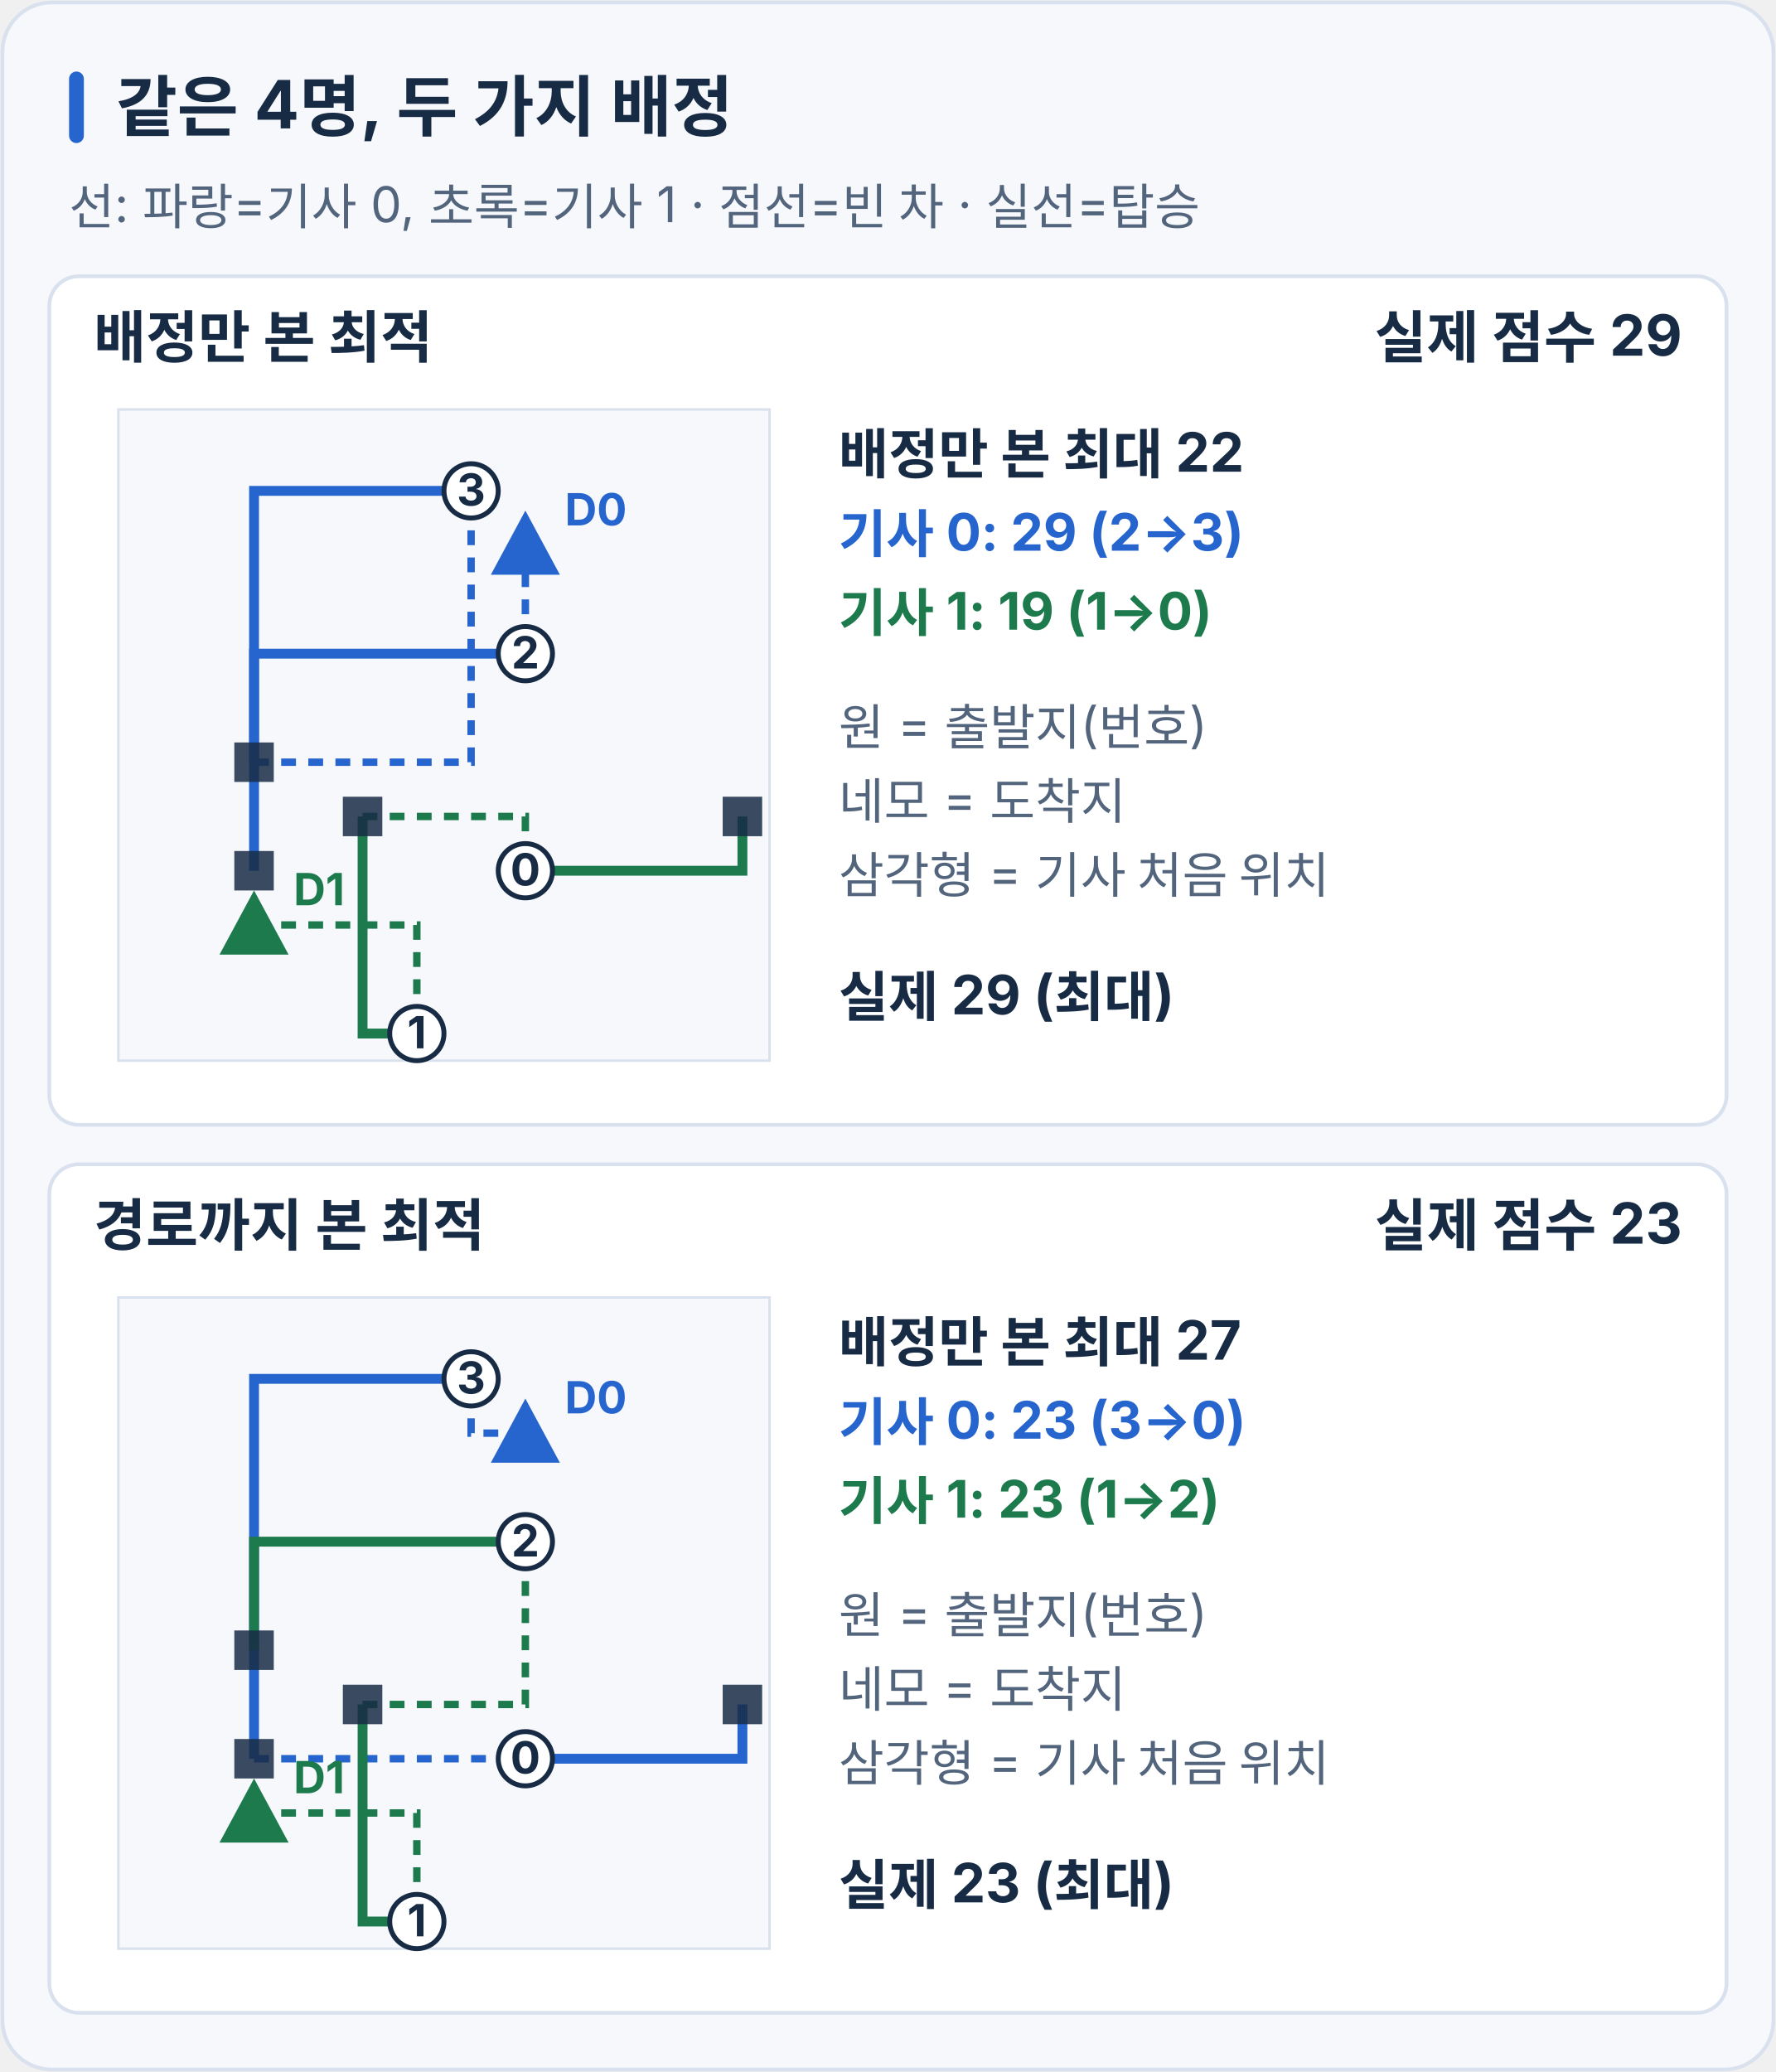
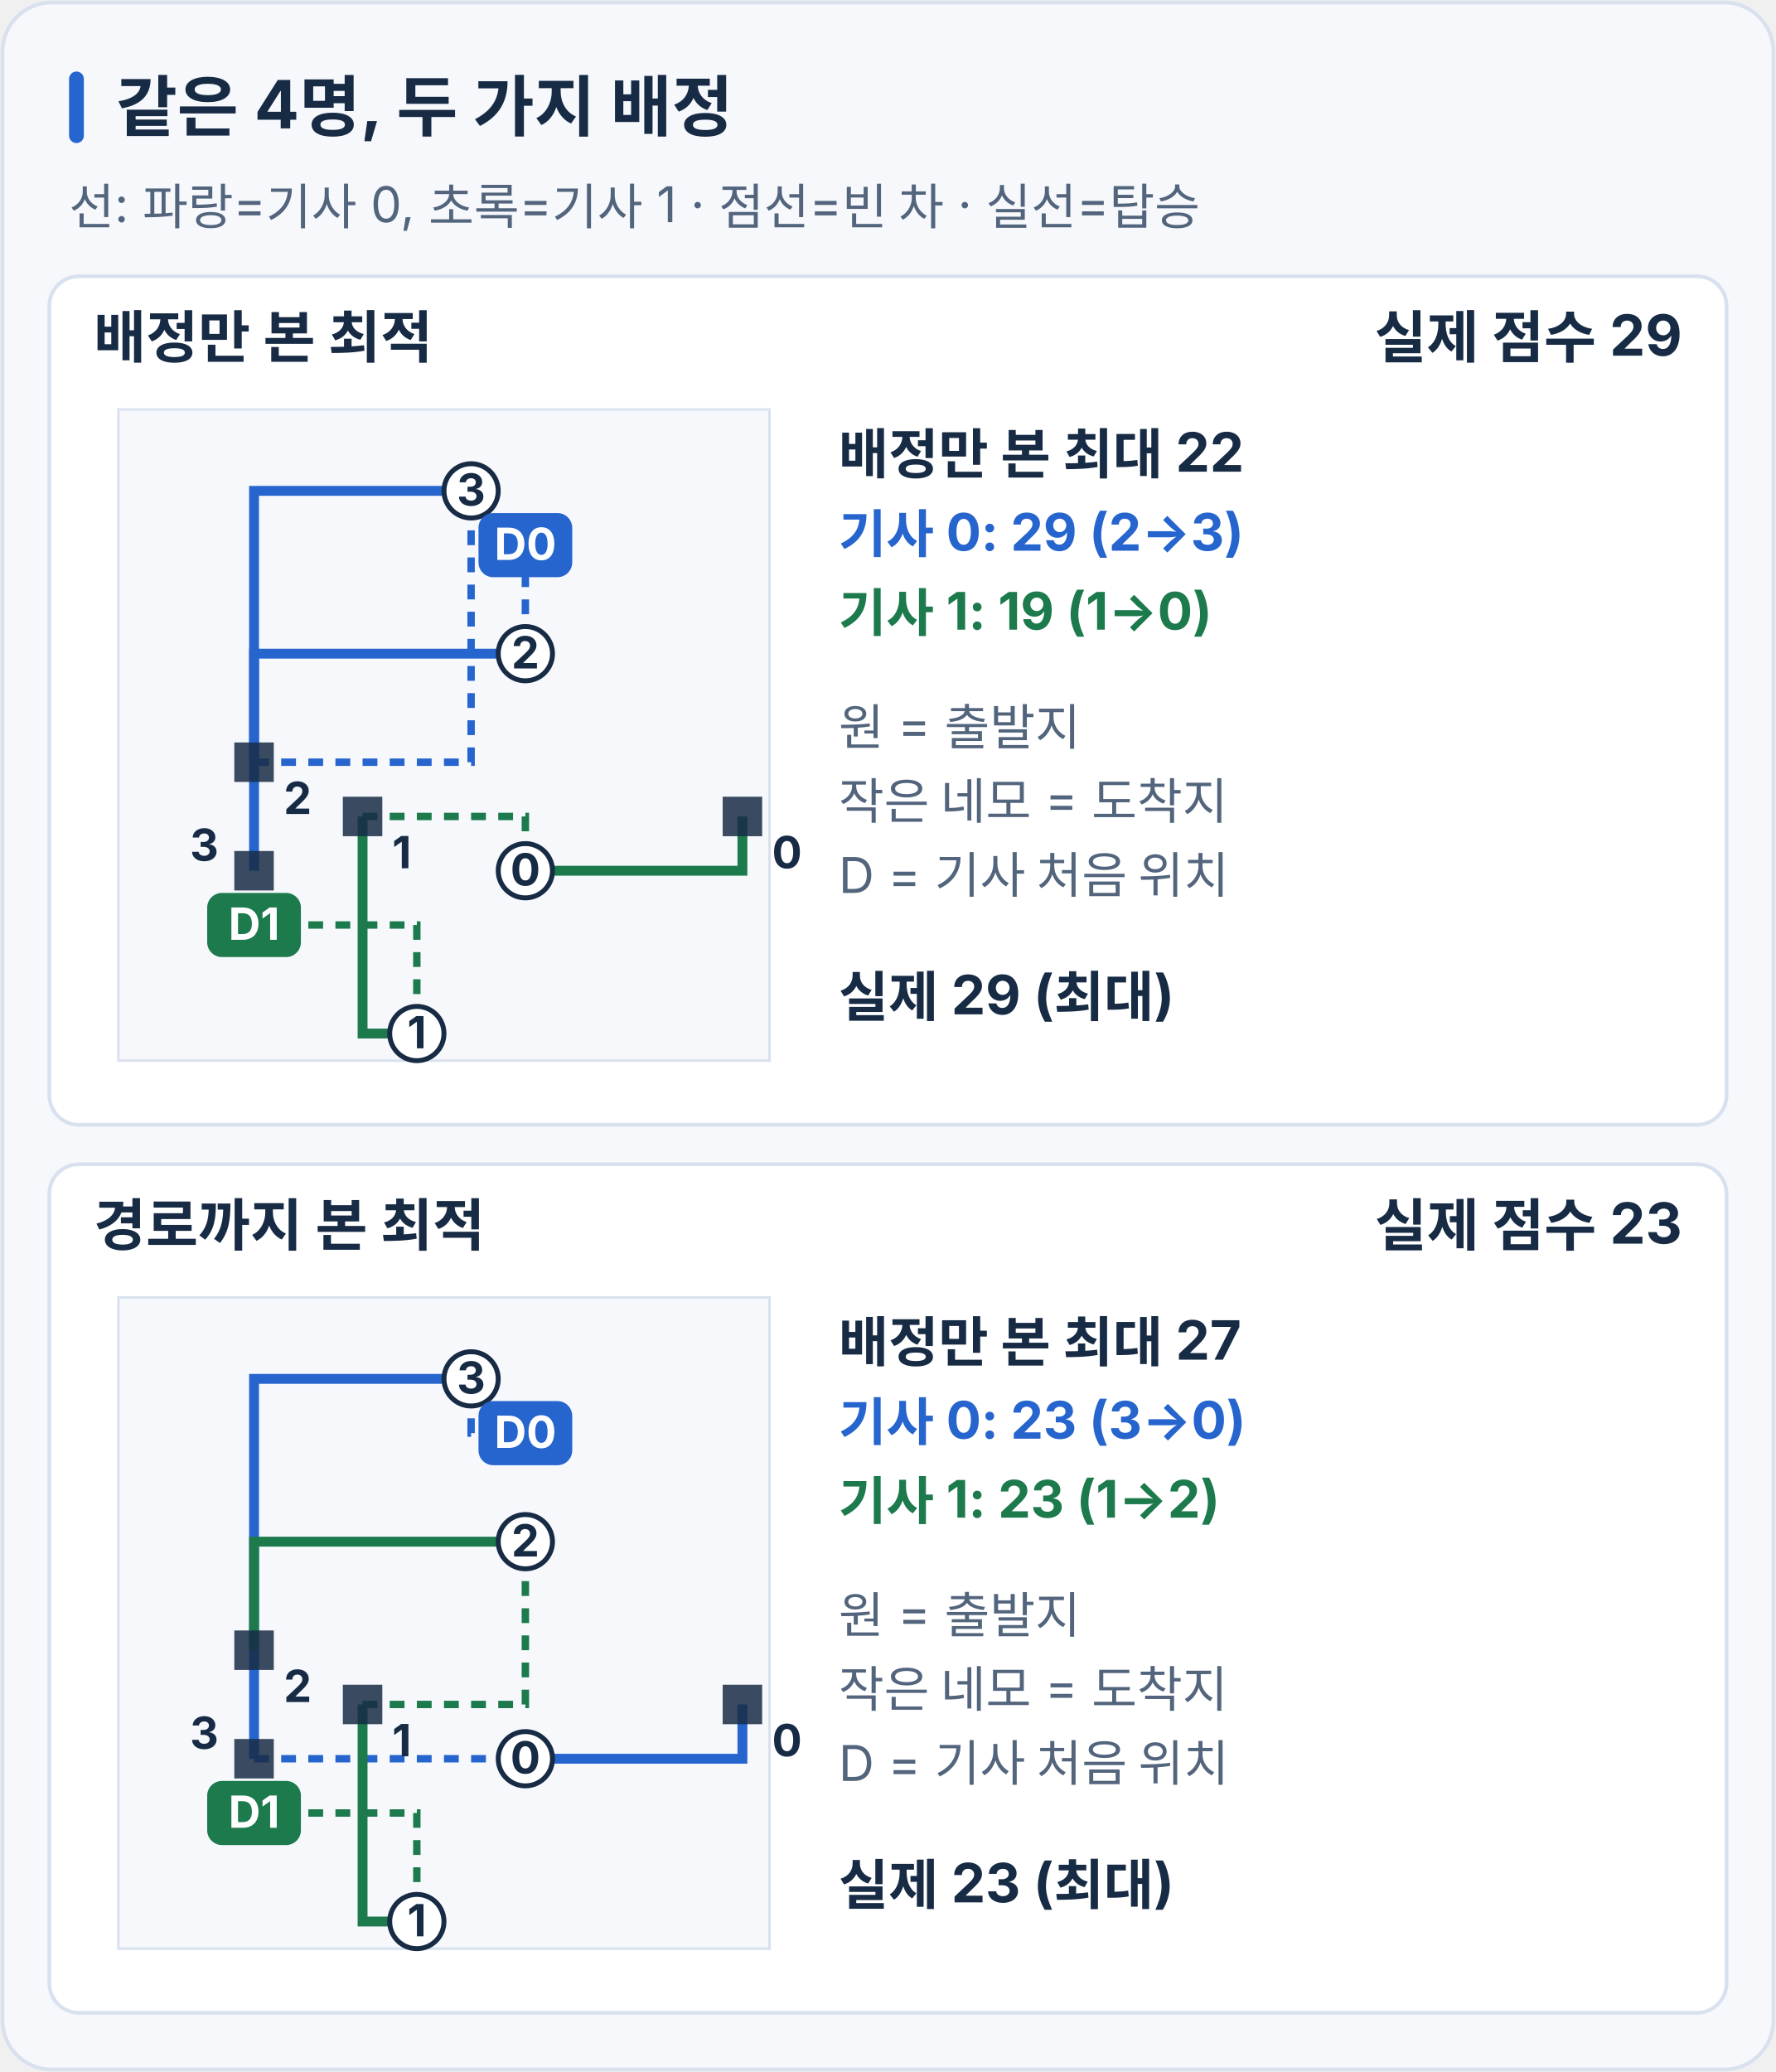
<svg xmlns="http://www.w3.org/2000/svg" viewBox="0 0 720 840" role="img" aria-labelledby="title desc">
  <style>text{font-family:-apple-system,BlinkMacSystemFont,"Apple SD Gothic Neo","Noto Sans KR",sans-serif}*{box-sizing:border-box}</style>
  <rect x="1" y="1" width="718" height="838" rx="20" fill="#f6f8fc" stroke="#d8e1ed" stroke-width="1.5" />
  <rect x="28" y="29" width="6" height="29" rx="3" fill="#2664ce" />
  <text x="47" y="53" font-size="27" fill="#172b45" font-weight="750" text-anchor="start">같은 4명, 두 가지 배정</text>
  <text x="28" y="91" font-size="20" fill="#53657d" font-weight="400" text-anchor="start">선: 파랑=기사 0, 초록=기사 1 · 점선=빈 차 · 실선=탑승</text>
  <rect x="20" y="112" width="680" height="344" rx="12" fill="#ffffff" stroke="#d8e1ed" stroke-width="1.5" />
  <text x="38" y="145" font-size="23" fill="#172b45" font-weight="750" text-anchor="start">배정만 본 최적</text>
  <text x="682" y="145" font-size="23" fill="#172b45" font-weight="750" text-anchor="end">실제 점수 29</text>
  <rect x="48" y="166" width="264" height="264" fill="#f6f8fc" stroke="#d8e1ed" />
  <polyline points="213.0,221.0 213.0,221.0 213.0,265.0" fill="none" stroke="#2664ce" stroke-width="3" stroke-dasharray="6 5" />
  <polyline points="213.0,265.0 103.0,265.0 103.0,309.0" fill="none" stroke="#2664ce" stroke-width="4" />
  <polyline points="103.0,309.0 191.0,309.0 191.0,199.0" fill="none" stroke="#2664ce" stroke-width="3" stroke-dasharray="6 5" />
  <polyline points="191.0,199.0 103.0,199.0 103.0,353.0" fill="none" stroke="#2664ce" stroke-width="4" />
  <polyline points="103.0,375.0 169.0,375.0 169.0,419.0" fill="none" stroke="#1c7a4d" stroke-width="3" stroke-dasharray="6 5" />
  <polyline points="169.0,419.0 147.0,419.0 147.0,331.0" fill="none" stroke="#1c7a4d" stroke-width="4" />
  <polyline points="147.0,331.0 213.0,331.0 213.0,353.0" fill="none" stroke="#1c7a4d" stroke-width="3" stroke-dasharray="6 5" />
  <polyline points="213.0,353.0 301.0,353.0 301.0,331.0" fill="none" stroke="#1c7a4d" stroke-width="4" />
+   <rect x="293.0" y="323.0" width="16" height="16" fill="#172b45" opacity="0.85" />
+   <text x="313.0" y="352.0" font-size="18" fill="#172b45" font-weight="700" text-anchor="start">0</text>
  <circle cx="213.0" cy="353.0" r="11" fill="#ffffff" stroke="#172b45" stroke-width="2" />
  <text x="213.0" y="359.0" font-size="18" fill="#172b45" font-weight="700" text-anchor="middle">0</text>
-   <rect x="293.0" y="323.0" width="16" height="16" fill="#172b45" opacity="0.85" />
+   <rect x="139.0" y="323.0" width="16" height="16" fill="#172b45" opacity="0.85" />
+   <text x="159.0" y="352.0" font-size="18" fill="#172b45" font-weight="700" text-anchor="start">1</text>
  <circle cx="169.0" cy="419.0" r="11" fill="#ffffff" stroke="#172b45" stroke-width="2" />
  <text x="169.0" y="425.0" font-size="18" fill="#172b45" font-weight="700" text-anchor="middle">1</text>
-   <rect x="139.0" y="323.0" width="16" height="16" fill="#172b45" opacity="0.85" />
+   <rect x="95.0" y="301.0" width="16" height="16" fill="#172b45" opacity="0.85" />
+   <text x="115.0" y="330.0" font-size="18" fill="#172b45" font-weight="700" text-anchor="start">2</text>
  <circle cx="213.0" cy="265.0" r="11" fill="#ffffff" stroke="#172b45" stroke-width="2" />
  <text x="213.0" y="271.0" font-size="18" fill="#172b45" font-weight="700" text-anchor="middle">2</text>
-   <rect x="95.0" y="301.0" width="16" height="16" fill="#172b45" opacity="0.85" />
+   <rect x="95.0" y="345.0" width="16" height="16" fill="#172b45" opacity="0.85" />
+   <text x="77.0" y="349.0" font-size="18" fill="#172b45" font-weight="700" text-anchor="start">3</text>
  <circle cx="191.0" cy="199.0" r="11" fill="#ffffff" stroke="#172b45" stroke-width="2" />
  <text x="191.0" y="205.0" font-size="18" fill="#172b45" font-weight="700" text-anchor="middle">3</text>
-   <rect x="95.0" y="345.0" width="16" height="16" fill="#172b45" opacity="0.85" />
-   <polygon points="213.0,207.0 227.0,233.0 199.0,233.0" fill="#2664ce" />
-   <text x="229.0" y="213.0" font-size="18" fill="#2664ce" font-weight="750" text-anchor="start">D0</text>
-   <polygon points="103.0,361.0 117.0,387.0 89.0,387.0" fill="#1c7a4d" />
-   <text x="119.0" y="367.0" font-size="18" fill="#1c7a4d" font-weight="750" text-anchor="start">D1</text>
+   <rect x="194.0" y="208.0" width="38" height="26" rx="6" fill="#2664ce" />
+   <text x="213.0" y="227.0" font-size="18" fill="#ffffff" font-weight="750" text-anchor="middle">D0</text>
+   <rect x="84.0" y="362.0" width="38" height="26" rx="6" fill="#1c7a4d" />
+   <text x="103.0" y="381.0" font-size="18" fill="#ffffff" font-weight="750" text-anchor="middle">D1</text>
  <text x="340" y="192" font-size="22" fill="#172b45" font-weight="700" text-anchor="start">배정만 본 최대 22</text>
  <text x="340" y="224" font-size="21" fill="#2664ce" font-weight="700" text-anchor="start">기사 0: 29 (2→3)</text>
  <text x="340" y="256" font-size="21" fill="#1c7a4d" font-weight="700" text-anchor="start">기사 1: 19 (1→0)</text>
-   <text x="340" y="302" font-size="20" fill="#53657d" font-weight="400" text-anchor="start">원 = 출발지(번호)</text>
-   <text x="340" y="332" font-size="20" fill="#53657d" font-weight="400" text-anchor="start">네모 = 도착지</text>
-   <text x="340" y="362" font-size="20" fill="#53657d" font-weight="400" text-anchor="start">삼각형 = 기사 처음 위치</text>
+   <text x="340" y="302" font-size="20" fill="#53657d" font-weight="400" text-anchor="start">원 = 출발지</text>
+   <text x="340" y="332" font-size="20" fill="#53657d" font-weight="400" text-anchor="start">작은 네모 = 도착지</text>
+   <text x="340" y="362" font-size="20" fill="#53657d" font-weight="400" text-anchor="start">D = 기사 처음 위치</text>
  <text x="340" y="412" font-size="22" fill="#172b45" font-weight="700" text-anchor="start">실제 29 (최대)</text>
  <rect x="20" y="472" width="680" height="344" rx="12" fill="#ffffff" stroke="#d8e1ed" stroke-width="1.5" />
  <text x="38" y="505" font-size="23" fill="#172b45" font-weight="750" text-anchor="start">경로까지 본 최적</text>
  <text x="682" y="505" font-size="23" fill="#172b45" font-weight="750" text-anchor="end">실제 점수 23</text>
  <rect x="48" y="526" width="264" height="264" fill="#f6f8fc" stroke="#d8e1ed" />
  <polyline points="213.0,581.0 191.0,581.0 191.0,559.0" fill="none" stroke="#2664ce" stroke-width="3" stroke-dasharray="6 5" />
  <polyline points="191.0,559.0 103.0,559.0 103.0,713.0" fill="none" stroke="#2664ce" stroke-width="4" />
  <polyline points="103.0,713.0 213.0,713.0 213.0,713.0" fill="none" stroke="#2664ce" stroke-width="3" stroke-dasharray="6 5" />
  <polyline points="213.0,713.0 301.0,713.0 301.0,691.0" fill="none" stroke="#2664ce" stroke-width="4" />
  <polyline points="103.0,735.0 169.0,735.0 169.0,779.0" fill="none" stroke="#1c7a4d" stroke-width="3" stroke-dasharray="6 5" />
  <polyline points="169.0,779.0 147.0,779.0 147.0,691.0" fill="none" stroke="#1c7a4d" stroke-width="4" />
  <polyline points="147.0,691.0 213.0,691.0 213.0,625.0" fill="none" stroke="#1c7a4d" stroke-width="3" stroke-dasharray="6 5" />
  <polyline points="213.0,625.0 103.0,625.0 103.0,669.0" fill="none" stroke="#1c7a4d" stroke-width="4" />
+   <rect x="293.0" y="683.0" width="16" height="16" fill="#172b45" opacity="0.85" />
+   <text x="313.0" y="712.0" font-size="18" fill="#172b45" font-weight="700" text-anchor="start">0</text>
  <circle cx="213.0" cy="713.0" r="11" fill="#ffffff" stroke="#172b45" stroke-width="2" />
  <text x="213.0" y="719.0" font-size="18" fill="#172b45" font-weight="700" text-anchor="middle">0</text>
-   <rect x="293.0" y="683.0" width="16" height="16" fill="#172b45" opacity="0.85" />
+   <rect x="139.0" y="683.0" width="16" height="16" fill="#172b45" opacity="0.85" />
+   <text x="159.0" y="712.0" font-size="18" fill="#172b45" font-weight="700" text-anchor="start">1</text>
  <circle cx="169.0" cy="779.0" r="11" fill="#ffffff" stroke="#172b45" stroke-width="2" />
  <text x="169.0" y="785.0" font-size="18" fill="#172b45" font-weight="700" text-anchor="middle">1</text>
-   <rect x="139.0" y="683.0" width="16" height="16" fill="#172b45" opacity="0.85" />
+   <rect x="95.0" y="661.0" width="16" height="16" fill="#172b45" opacity="0.85" />
+   <text x="115.0" y="690.0" font-size="18" fill="#172b45" font-weight="700" text-anchor="start">2</text>
  <circle cx="213.0" cy="625.0" r="11" fill="#ffffff" stroke="#172b45" stroke-width="2" />
  <text x="213.0" y="631.0" font-size="18" fill="#172b45" font-weight="700" text-anchor="middle">2</text>
-   <rect x="95.0" y="661.0" width="16" height="16" fill="#172b45" opacity="0.85" />
+   <rect x="95.0" y="705.0" width="16" height="16" fill="#172b45" opacity="0.85" />
+   <text x="77.0" y="709.0" font-size="18" fill="#172b45" font-weight="700" text-anchor="start">3</text>
  <circle cx="191.0" cy="559.0" r="11" fill="#ffffff" stroke="#172b45" stroke-width="2" />
  <text x="191.0" y="565.0" font-size="18" fill="#172b45" font-weight="700" text-anchor="middle">3</text>
-   <rect x="95.0" y="705.0" width="16" height="16" fill="#172b45" opacity="0.85" />
-   <polygon points="213.0,567.0 227.0,593.0 199.0,593.0" fill="#2664ce" />
-   <text x="229.0" y="573.0" font-size="18" fill="#2664ce" font-weight="750" text-anchor="start">D0</text>
-   <polygon points="103.0,721.0 117.0,747.0 89.0,747.0" fill="#1c7a4d" />
-   <text x="119.0" y="727.0" font-size="18" fill="#1c7a4d" font-weight="750" text-anchor="start">D1</text>
+   <rect x="194.0" y="568.0" width="38" height="26" rx="6" fill="#2664ce" />
+   <text x="213.0" y="587.0" font-size="18" fill="#ffffff" font-weight="750" text-anchor="middle">D0</text>
+   <rect x="84.0" y="722.0" width="38" height="26" rx="6" fill="#1c7a4d" />
+   <text x="103.0" y="741.0" font-size="18" fill="#ffffff" font-weight="750" text-anchor="middle">D1</text>
  <text x="340" y="552" font-size="22" fill="#172b45" font-weight="700" text-anchor="start">배정만 본 최대 27</text>
  <text x="340" y="584" font-size="21" fill="#2664ce" font-weight="700" text-anchor="start">기사 0: 23 (3→0)</text>
  <text x="340" y="616" font-size="21" fill="#1c7a4d" font-weight="700" text-anchor="start">기사 1: 23 (1→2)</text>
-   <text x="340" y="662" font-size="20" fill="#53657d" font-weight="400" text-anchor="start">원 = 출발지(번호)</text>
-   <text x="340" y="692" font-size="20" fill="#53657d" font-weight="400" text-anchor="start">네모 = 도착지</text>
-   <text x="340" y="722" font-size="20" fill="#53657d" font-weight="400" text-anchor="start">삼각형 = 기사 처음 위치</text>
+   <text x="340" y="662" font-size="20" fill="#53657d" font-weight="400" text-anchor="start">원 = 출발지</text>
+   <text x="340" y="692" font-size="20" fill="#53657d" font-weight="400" text-anchor="start">작은 네모 = 도착지</text>
+   <text x="340" y="722" font-size="20" fill="#53657d" font-weight="400" text-anchor="start">D = 기사 처음 위치</text>
  <text x="340" y="772" font-size="22" fill="#172b45" font-weight="700" text-anchor="start">실제 23 (최대)</text>
</svg>
